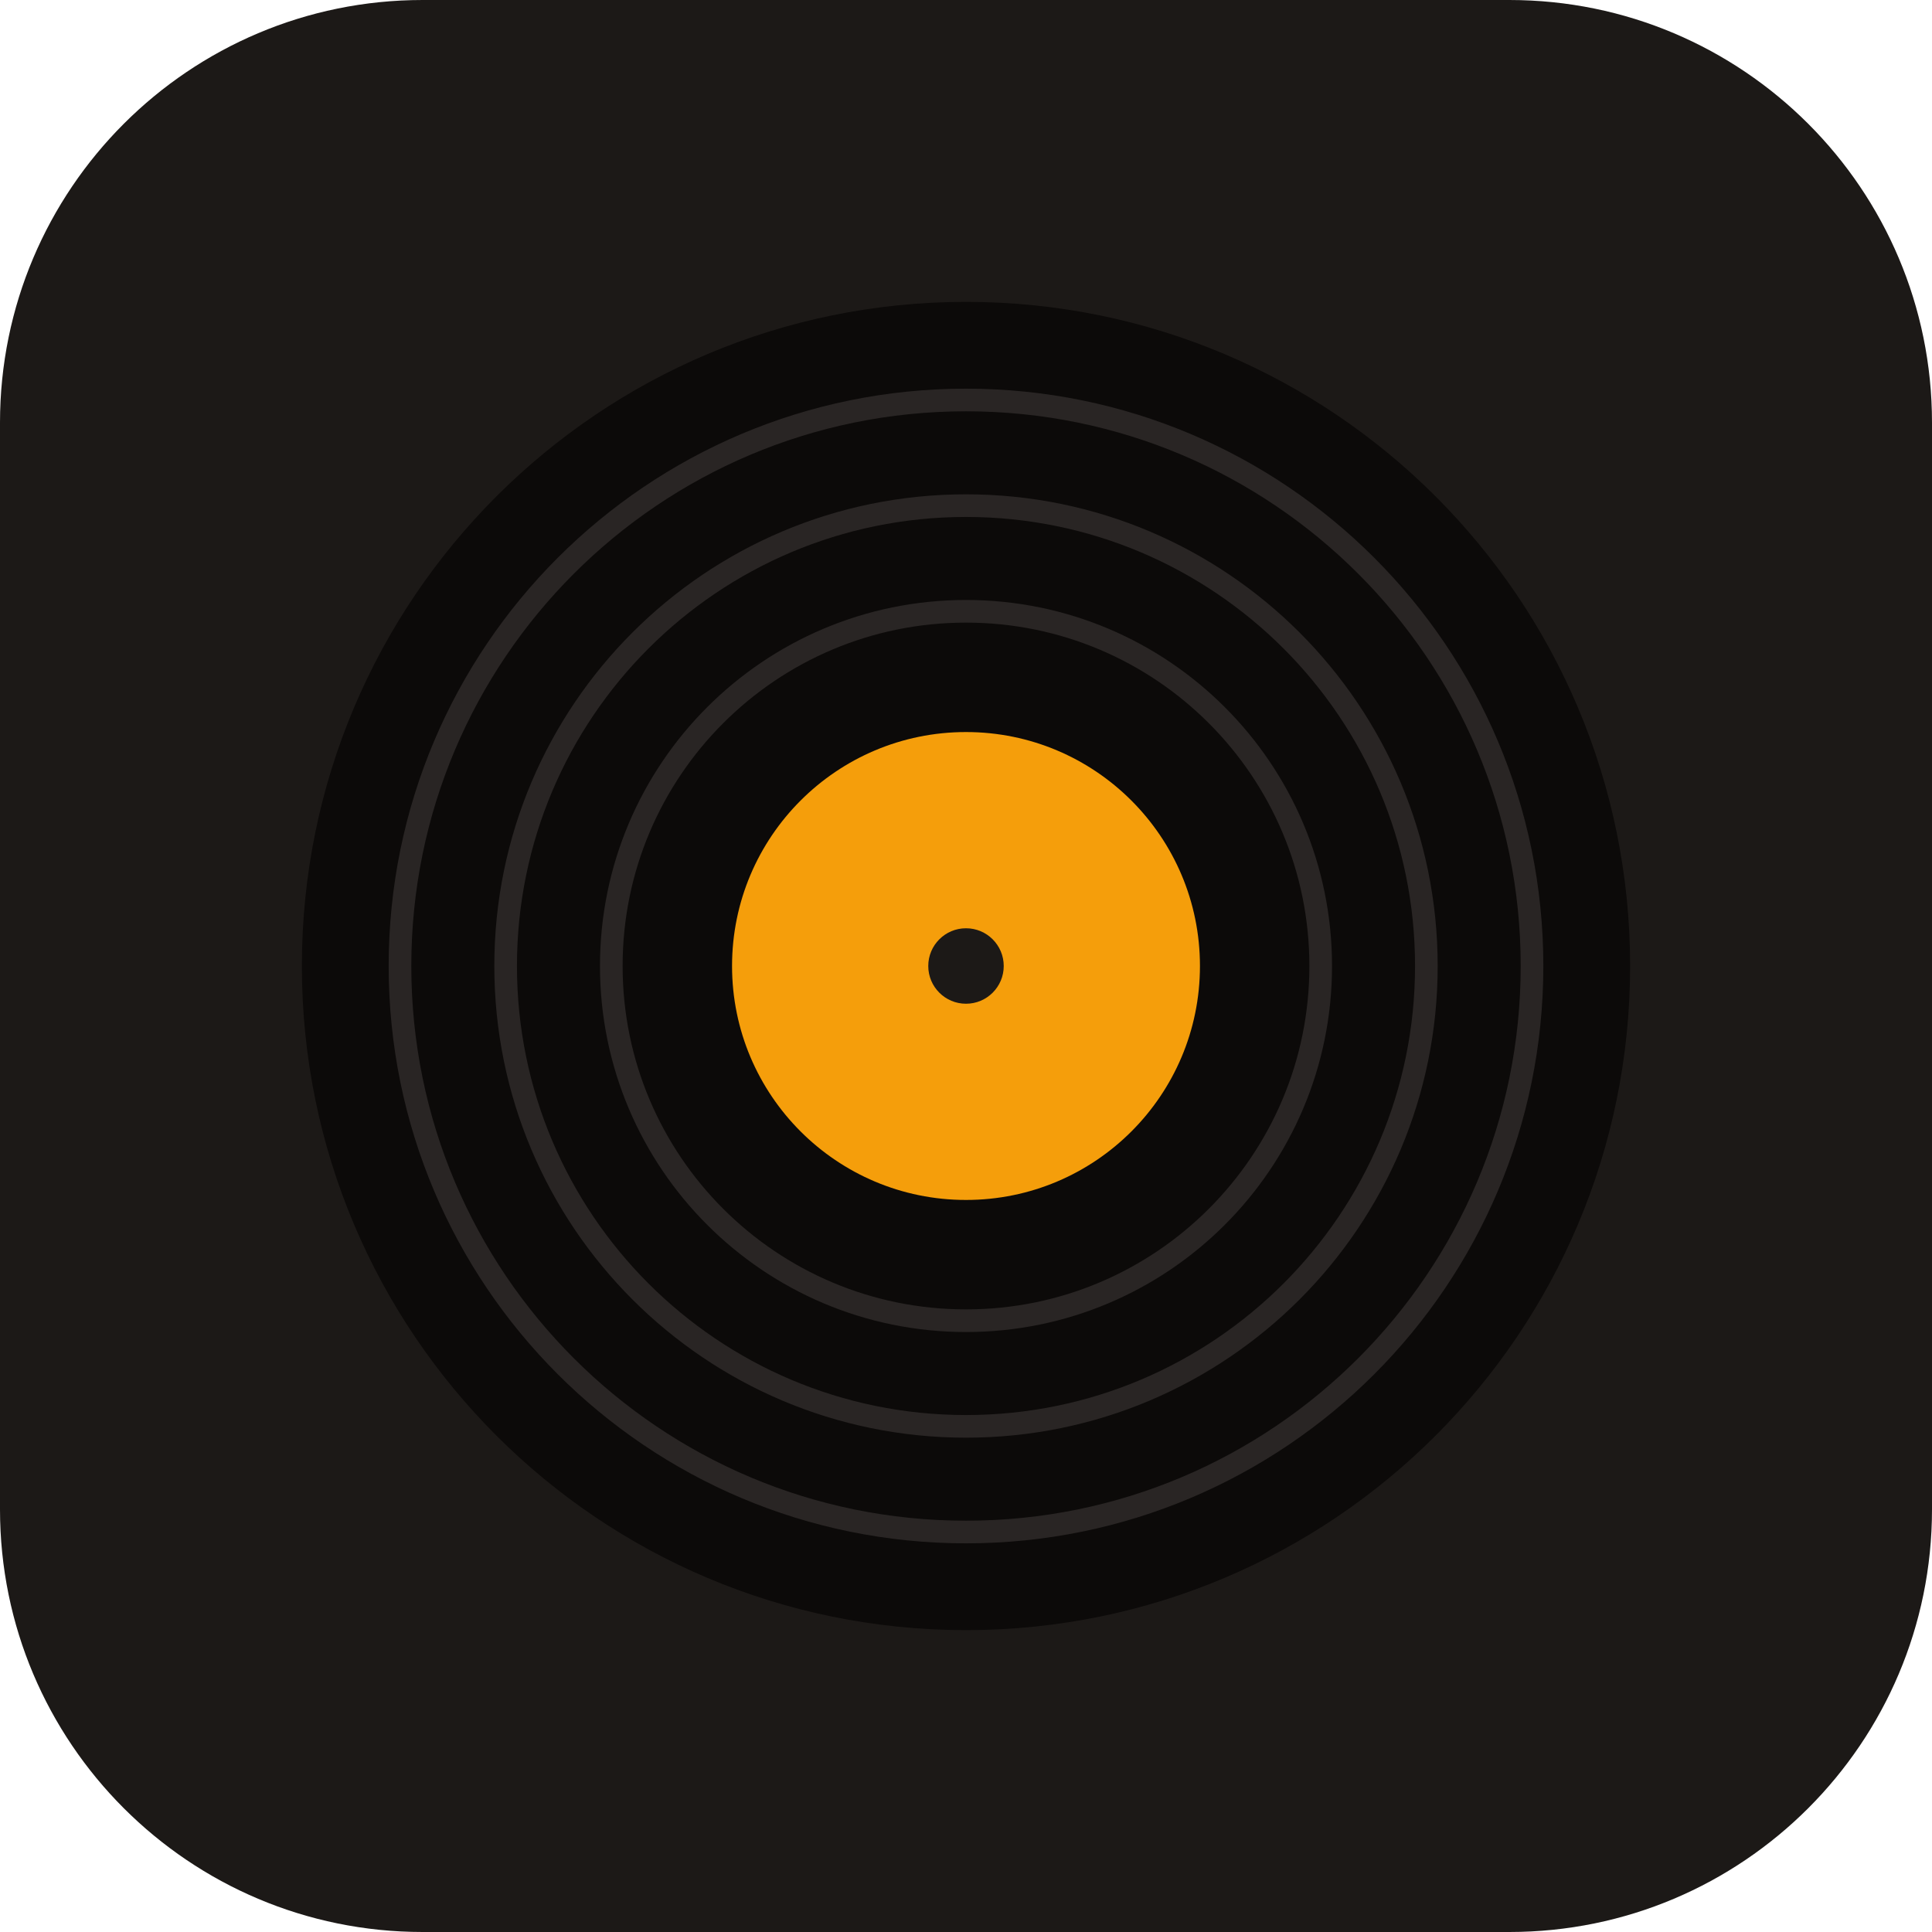
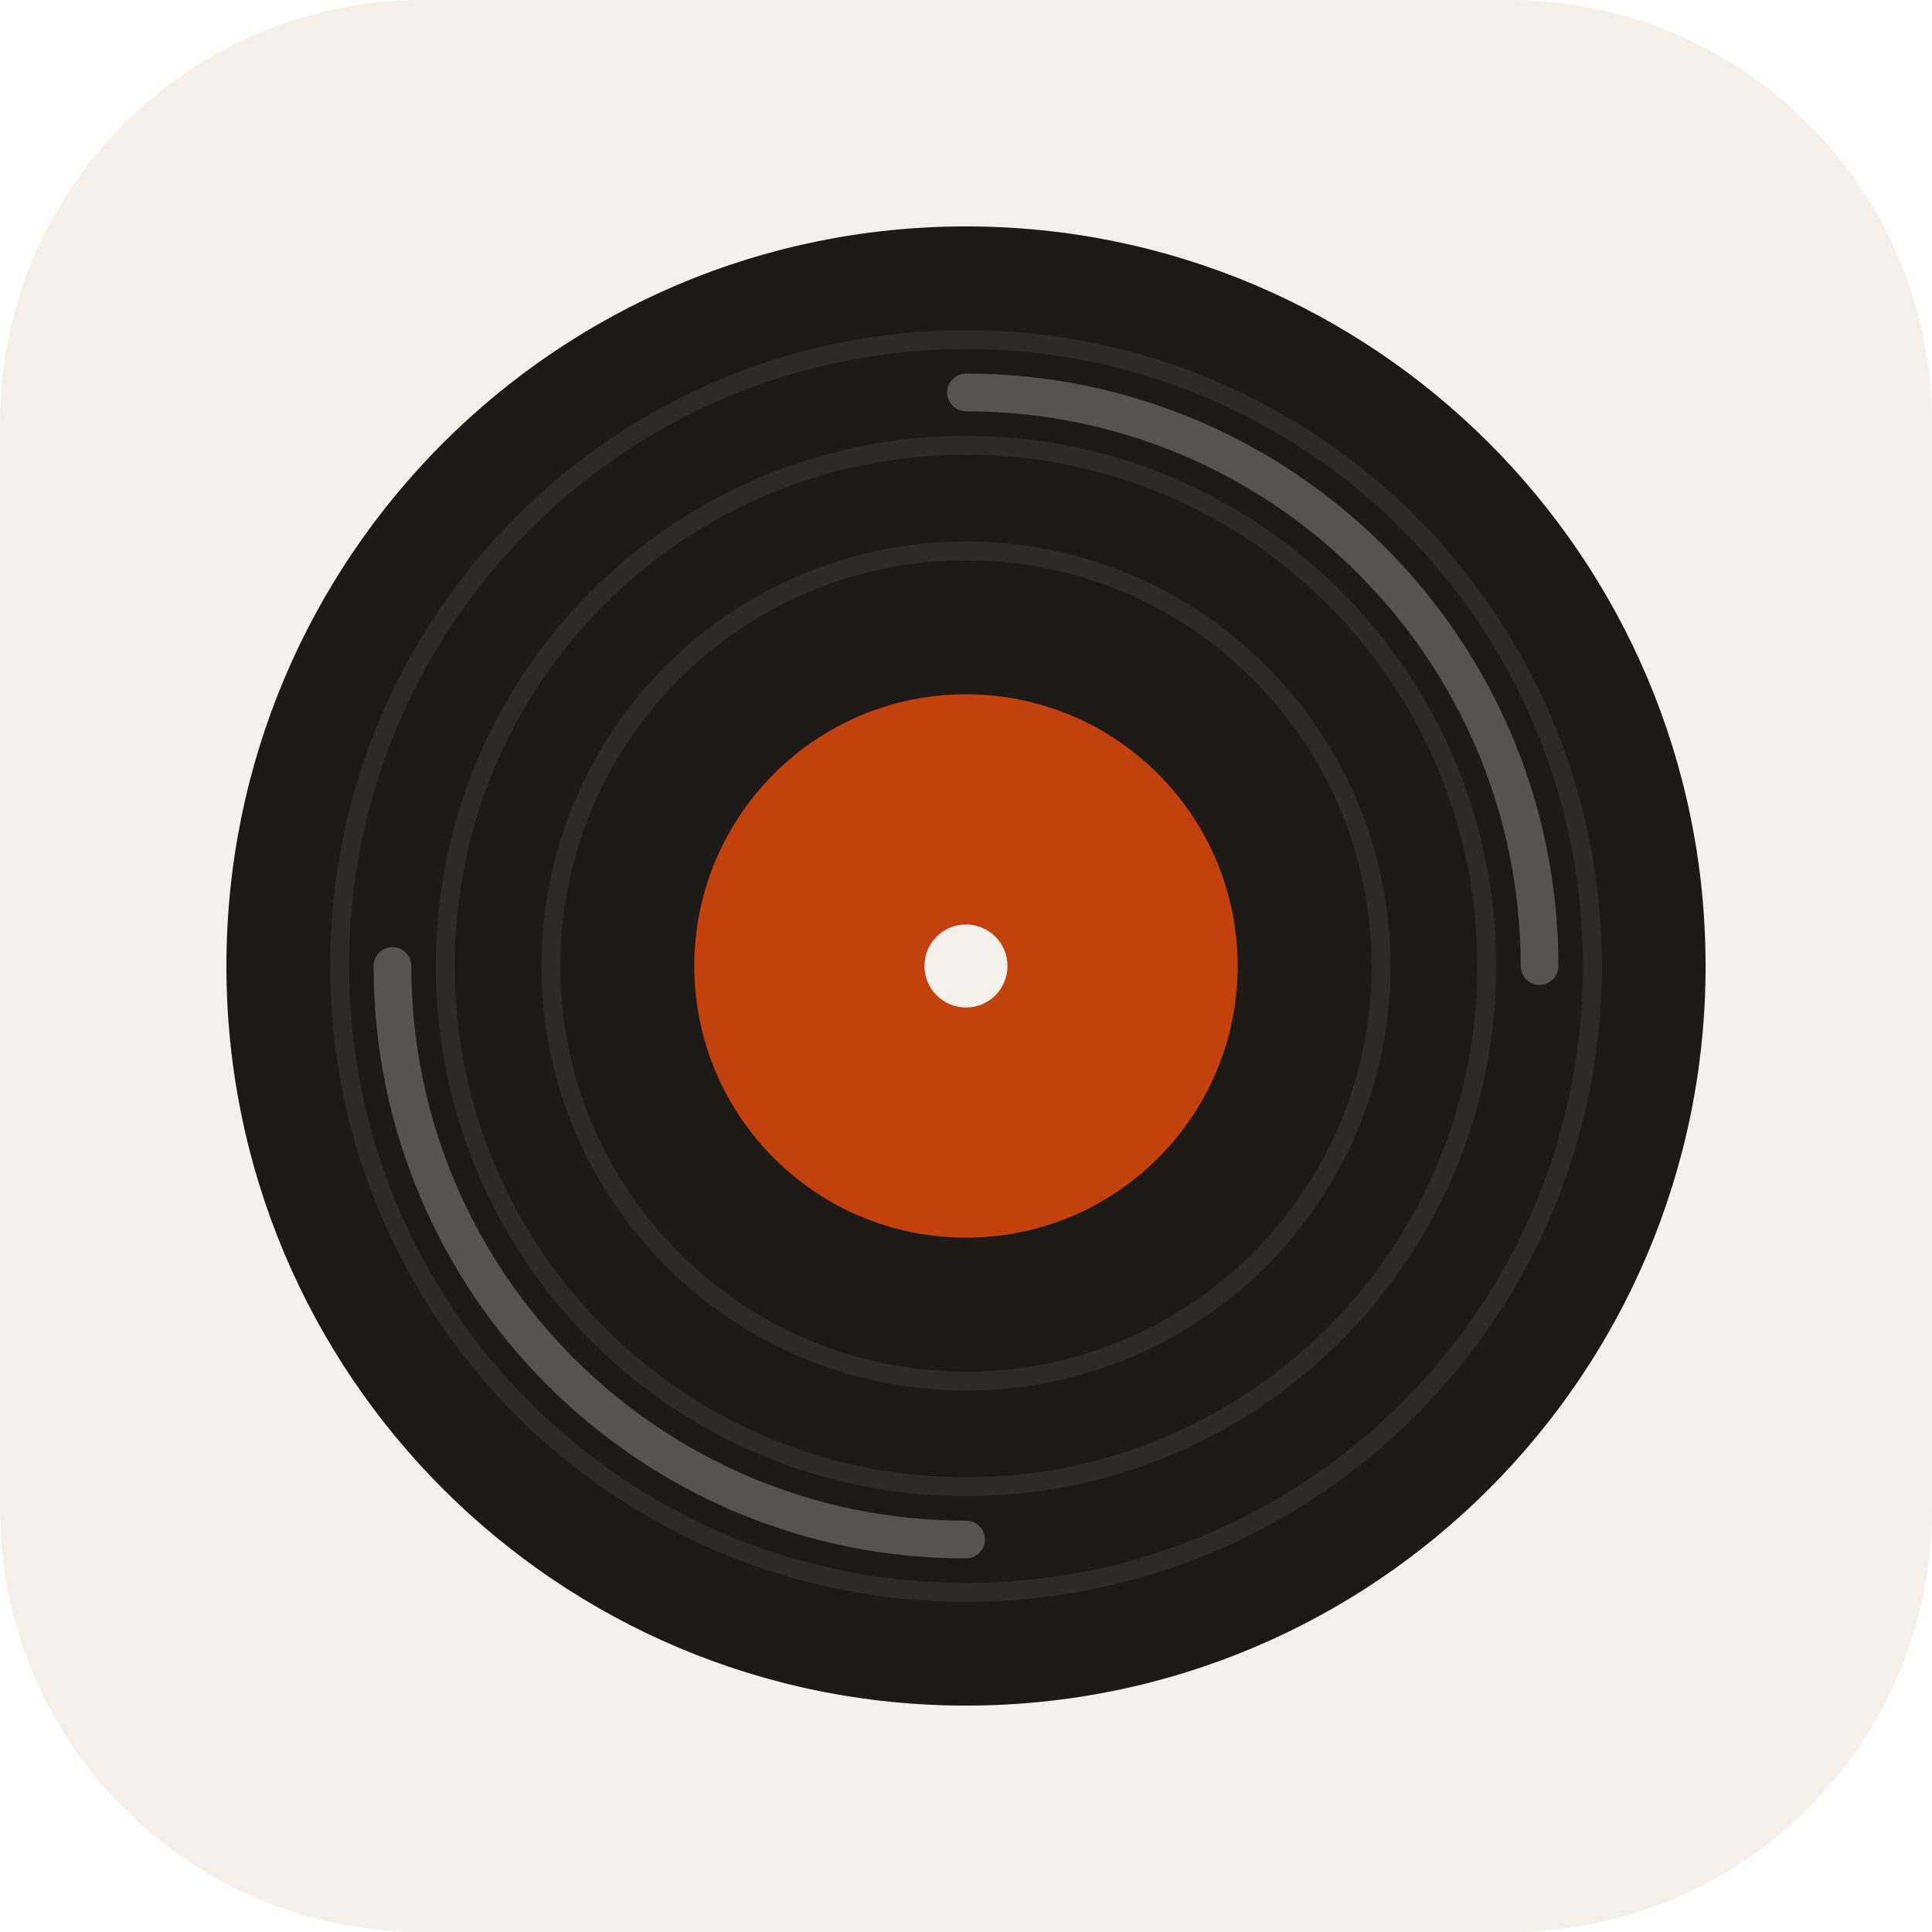
<svg xmlns="http://www.w3.org/2000/svg" viewBox="0 0 512 512">
-   <rect width="512" height="512" rx="112" fill="#1c1917" />
-   <circle cx="256" cy="256" r="176" fill="#0c0a09" />
-   <circle cx="256" cy="256" r="150" fill="none" stroke="#292524" stroke-width="6" />
-   <circle cx="256" cy="256" r="122" fill="none" stroke="#292524" stroke-width="6" />
-   <circle cx="256" cy="256" r="94" fill="none" stroke="#292524" stroke-width="6" />
-   <circle cx="256" cy="256" r="62" fill="#f59e0b" />
-   <circle cx="256" cy="256" r="10" fill="#1c1917" />
+   <rect width="512" height="512" rx="112" fill="#f5f1ea" />
+   <circle cx="256" cy="256" r="196" fill="#1c1917" />
+   <circle cx="256" cy="256" r="166" fill="none" stroke="#2e2a27" stroke-width="5" />
+   <circle cx="256" cy="256" r="138" fill="none" stroke="#2e2a27" stroke-width="5" />
+   <circle cx="256" cy="256" r="110" fill="none" stroke="#2e2a27" stroke-width="5" />
+   <path d="M256 104a152 152 0 0 1 152 152" fill="none" stroke="#57534e" stroke-width="10" stroke-linecap="round" />
+   <path d="M256 408a152 152 0 0 1-152-152" fill="none" stroke="#57534e" stroke-width="10" stroke-linecap="round" />
+   <circle cx="256" cy="256" r="72" fill="#c2410c" />
+   <circle cx="256" cy="256" r="11" fill="#f5f1ea" />
</svg>
